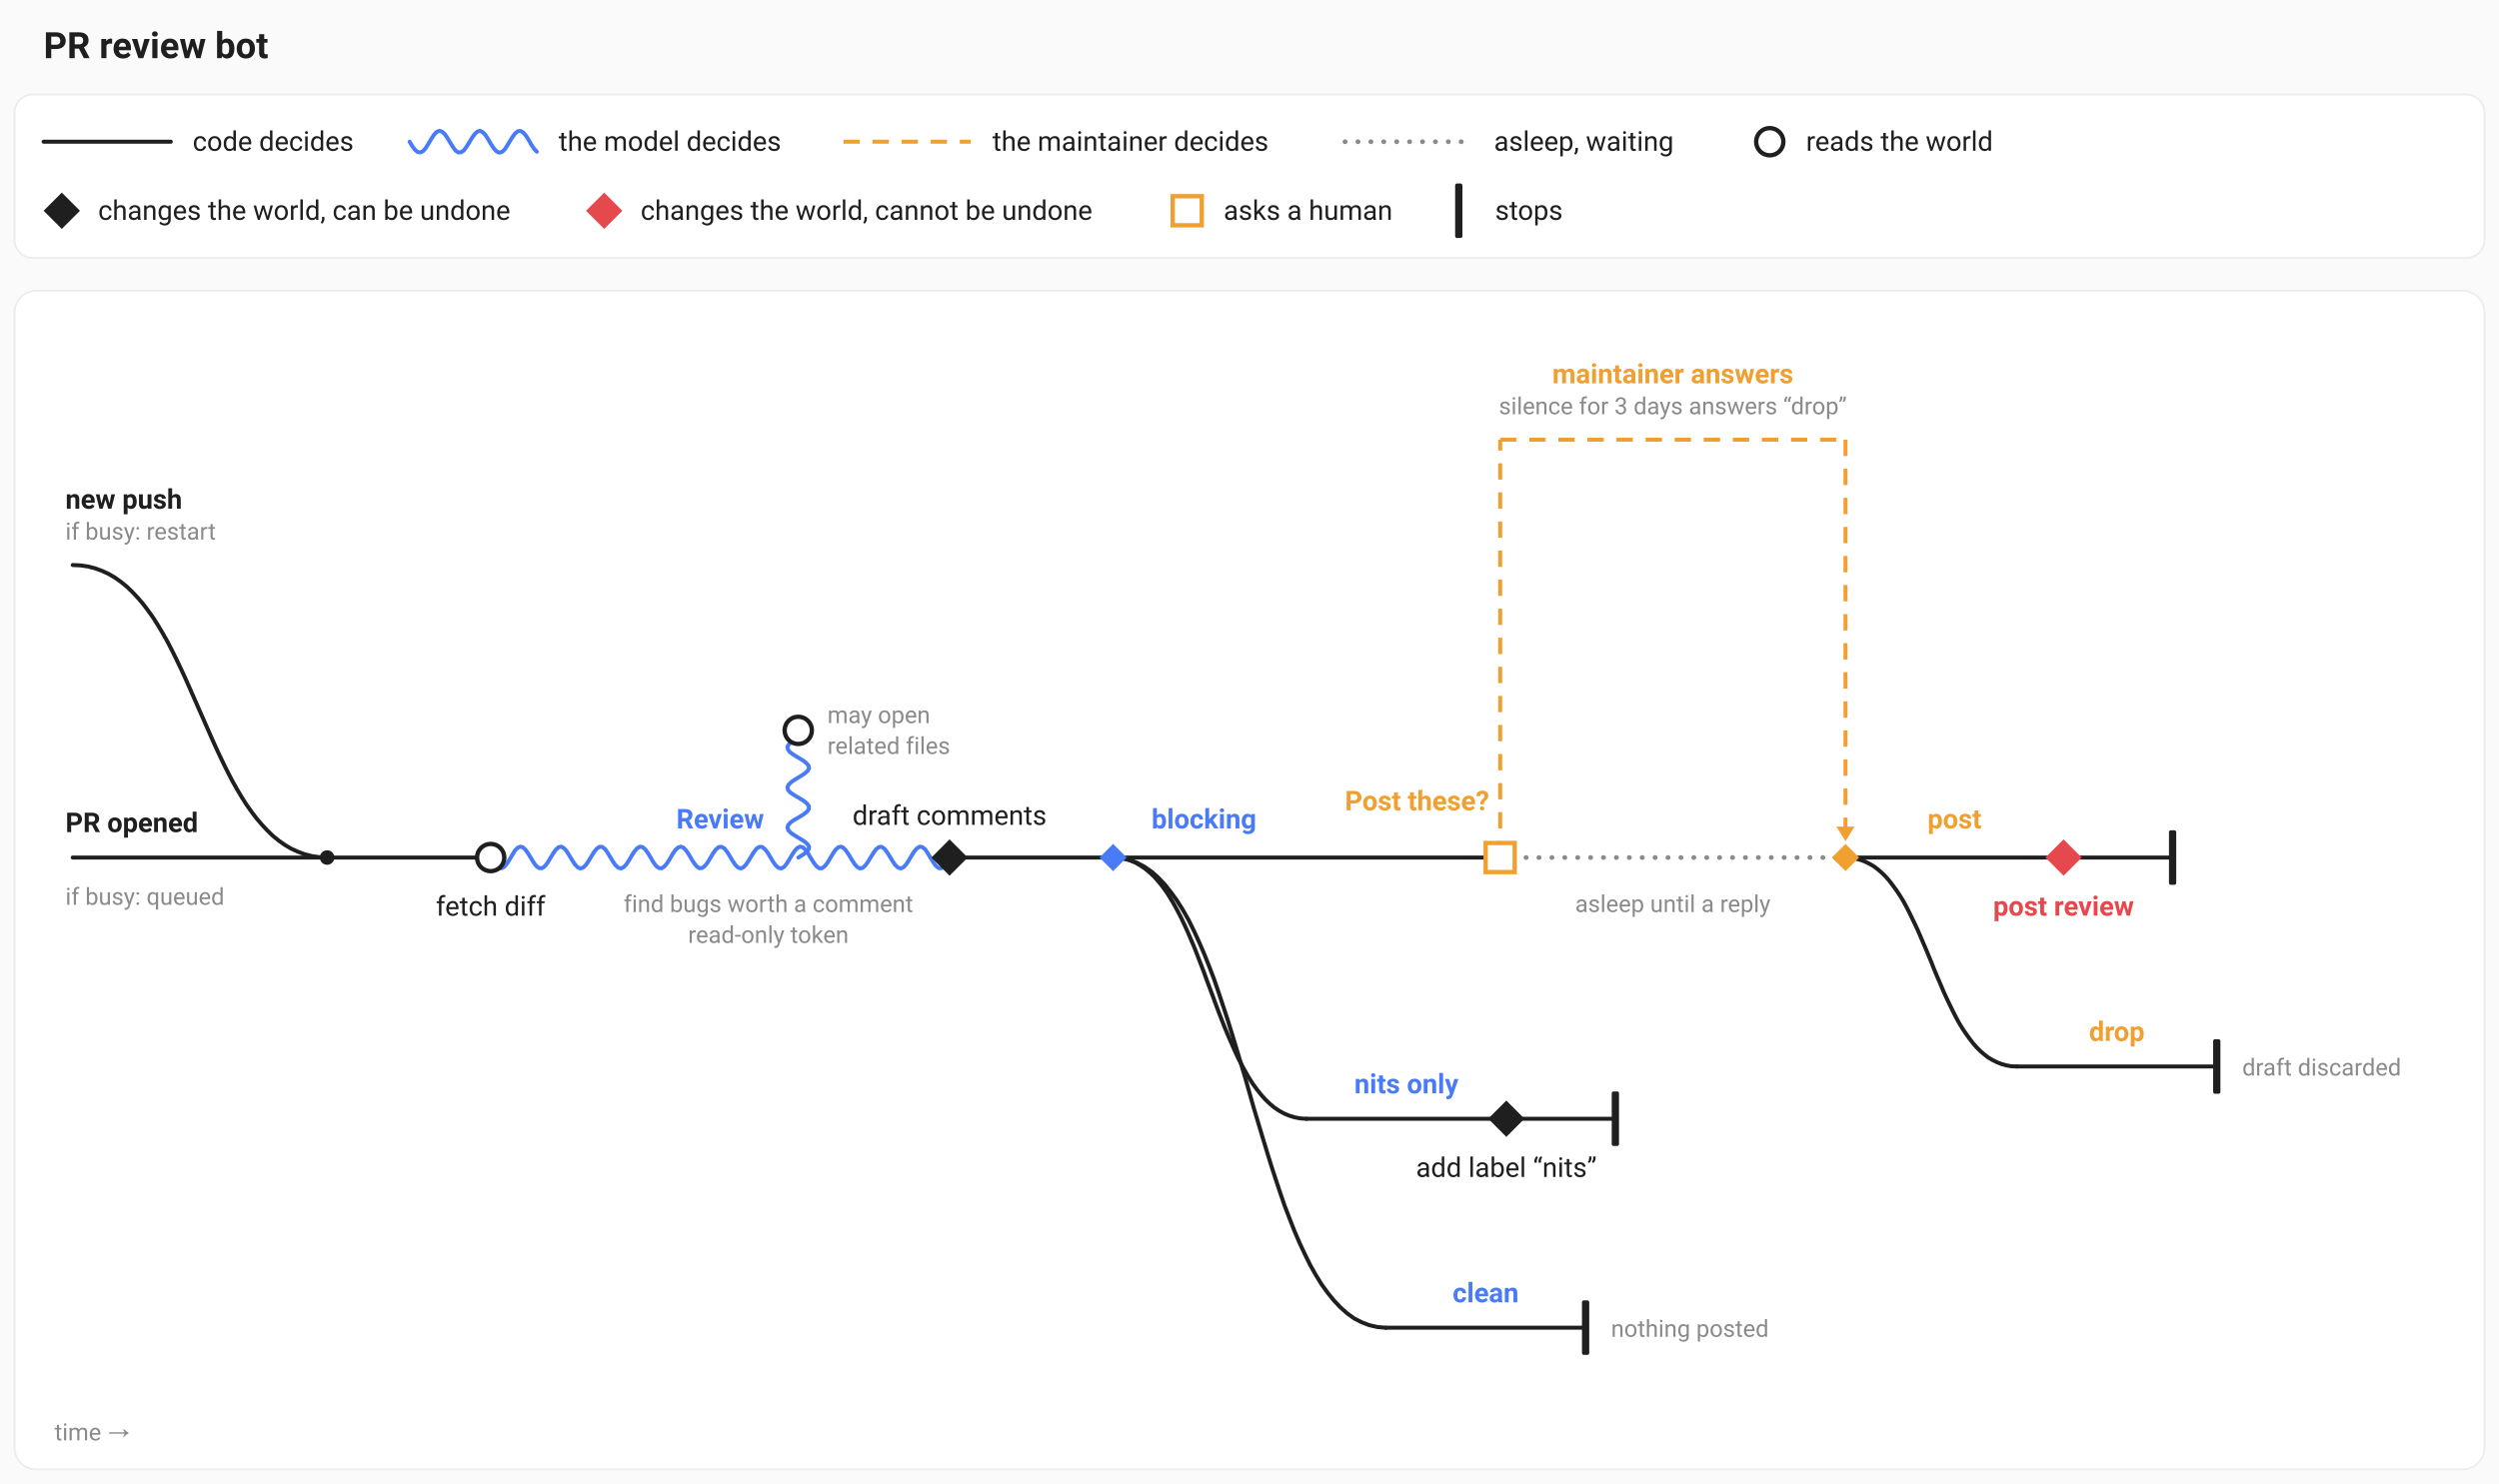
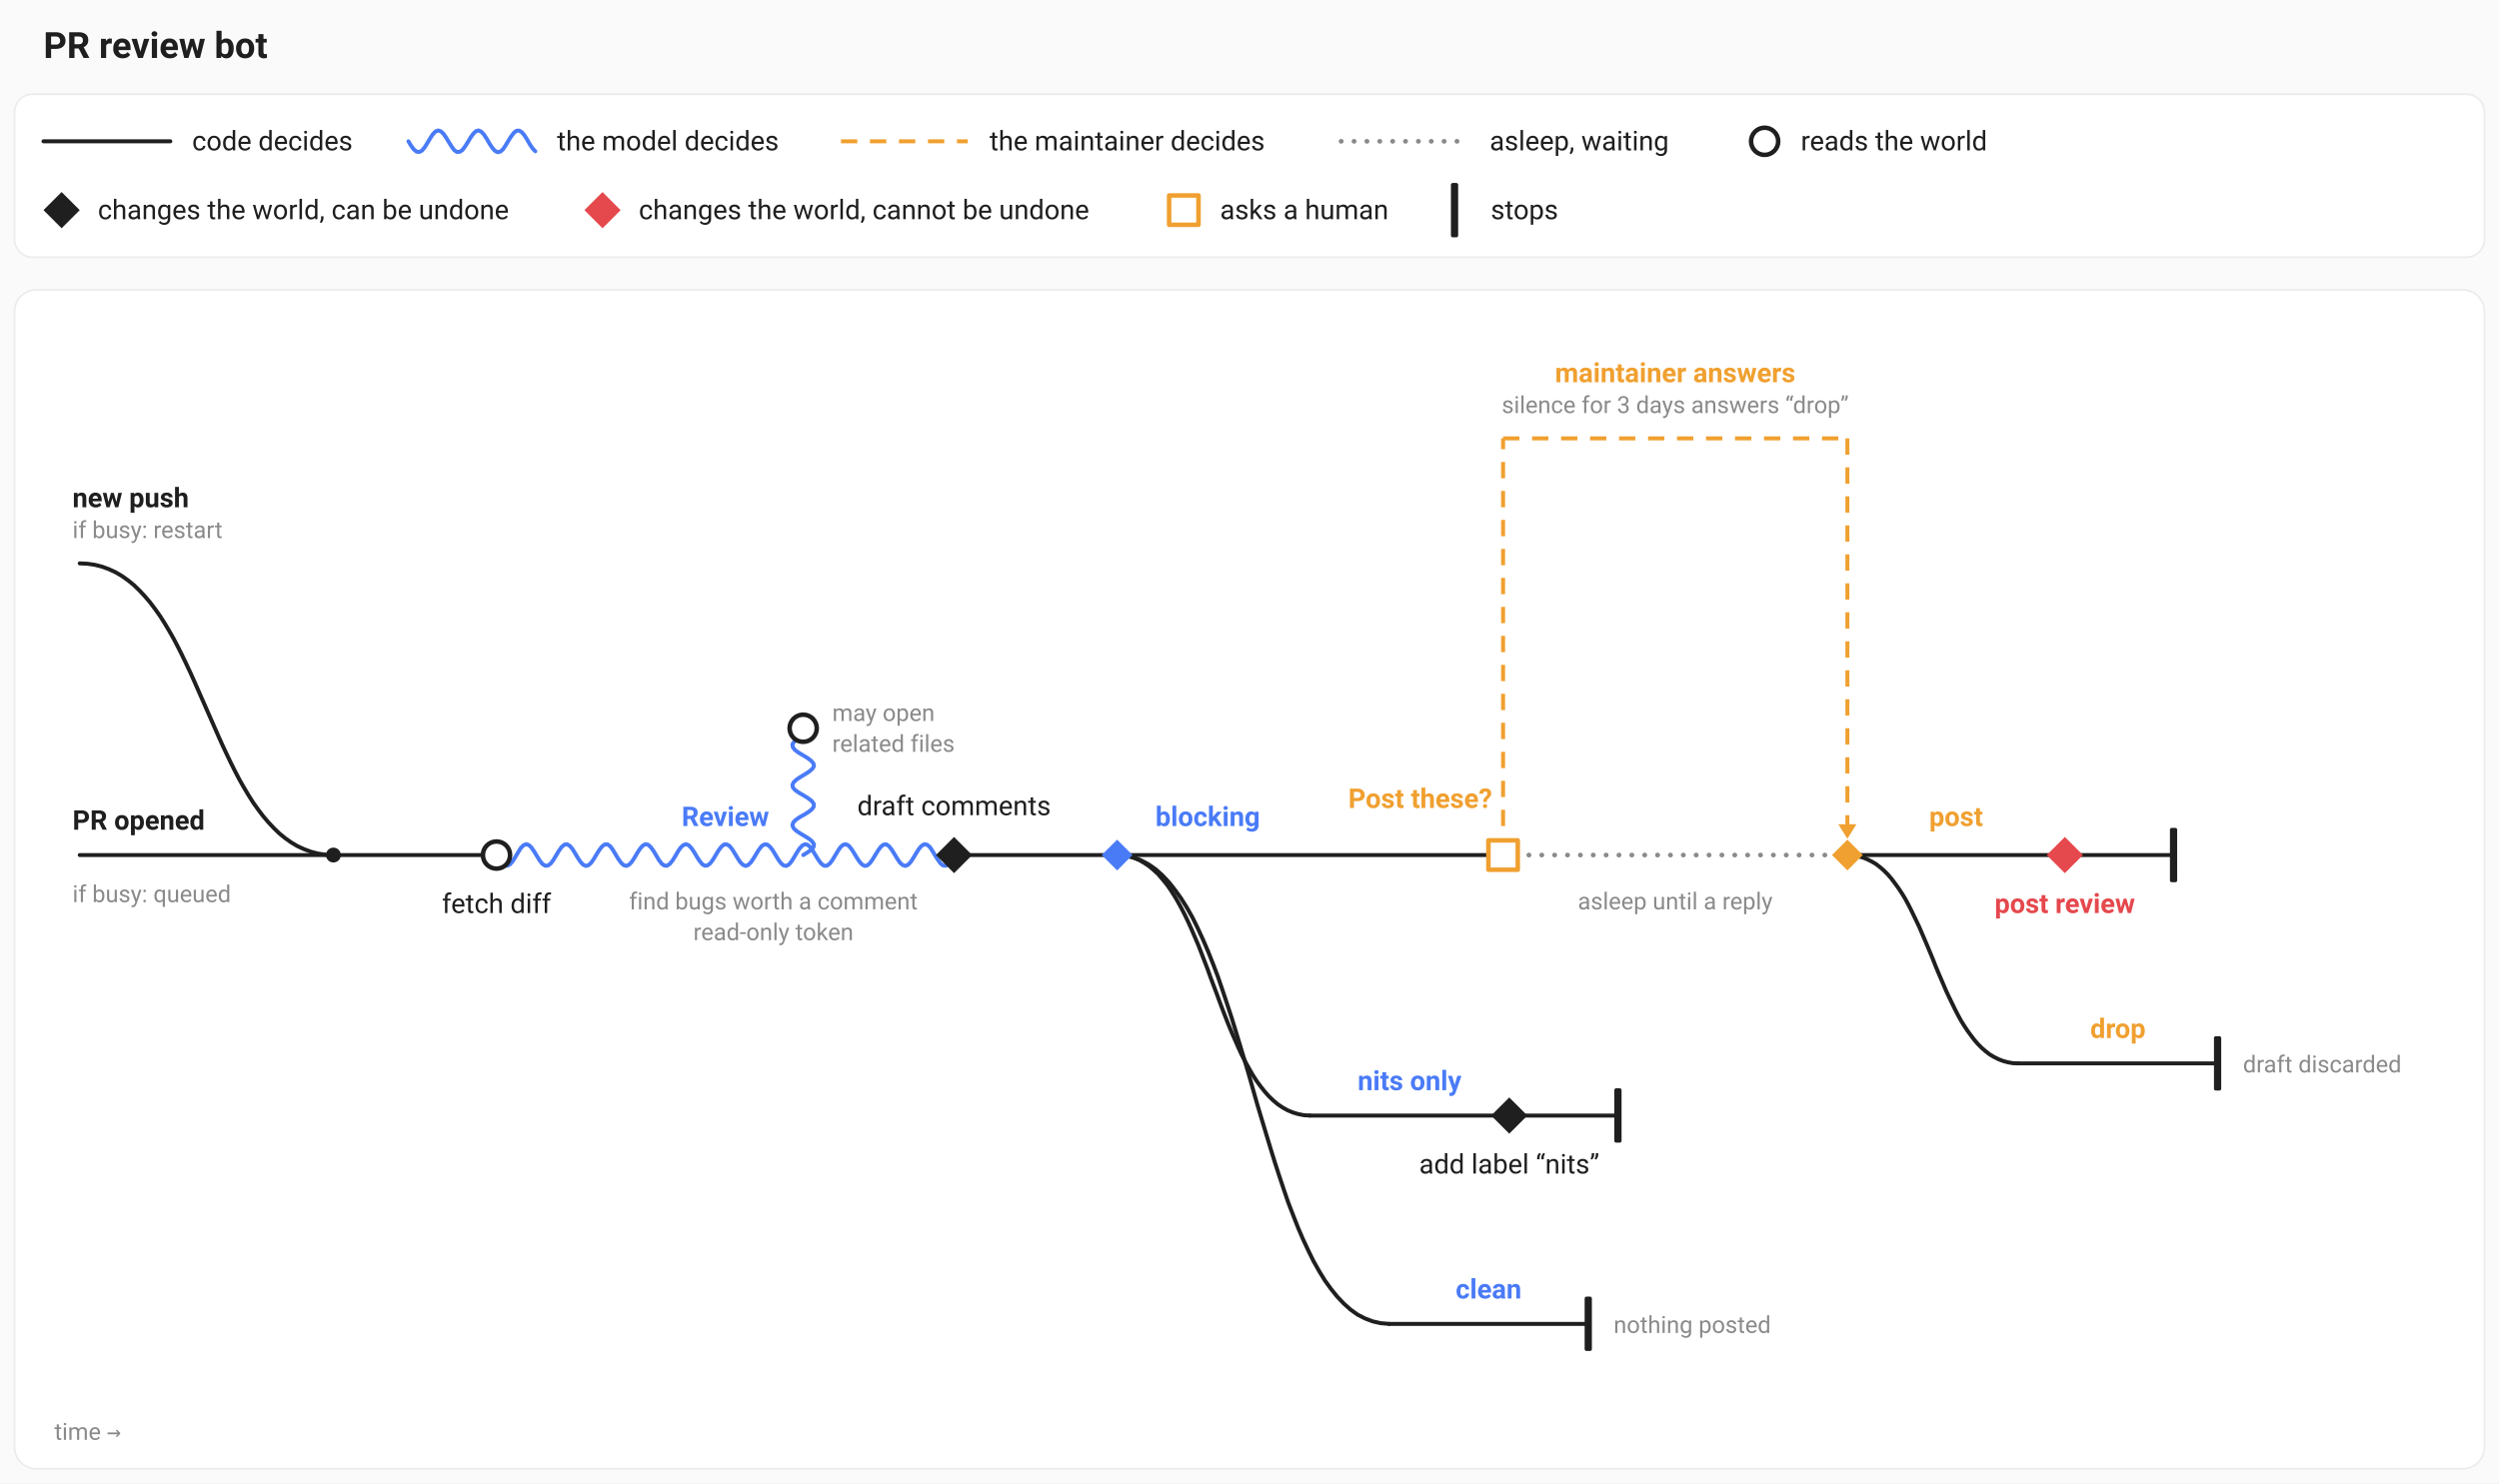
- <svg xmlns="http://www.w3.org/2000/svg" viewBox="0 0 1375.1 816.8" width="1375.1" height="816.8" font-family="ui-sans-serif, system-ui, -apple-system, 'Segoe UI', Roboto, Helvetica, Arial, sans-serif">
+ <svg xmlns="http://www.w3.org/2000/svg" viewBox="0 0 1379.1 818.8" width="1379.1" height="818.8" font-family="ui-sans-serif, system-ui, -apple-system, 'Segoe UI', Roboto, Helvetica, Arial, Menlo, 'DejaVu Sans Mono', 'MS Gothic', ui-monospace, monospace">
  <style>
-   .bg {
-     fill: #fafafa;
-   }
-   .card {
-     fill: #ffffff;
-     stroke: #ececec;
-   }
-   .s-code,
-   .s-model,
-   .s-human,
-   .s-wait {
-     fill: none;
-     stroke-width: 2.2;
-     stroke-linecap: round;
-     stroke-linejoin: round;
-   }
-   .s-code {
-     stroke: #1f1f1f;
-   }
-   .s-model {
-     stroke: #4a7bf7;
-   }
-   .s-human {
-     stroke: #f0a030;
-     stroke-dasharray: 9 7;
-     stroke-linecap: butt;
-   }
-   .s-wait {
-     stroke: #8a8a8a;
-     stroke-dasharray: 0.1 7;
-     stroke-width: 2.6;
-   }
-   .g-ink,
-   .a-code,
-   .t-ink,
-   .t-code,
-   .t-title {
-     fill: #1f1f1f;
-   }
-   .g-danger,
-   .t-danger {
-     fill: #e5484d;
-   }
-   .g-model,
-   .a-model,
-   .t-model {
-     fill: #4a7bf7;
-   }
-   .g-human,
-   .a-human,
-   .t-human {
-     fill: #f0a030;
-   }
-   .a-wait,
-   .t-note {
-     fill: #8a8a8a;
-   }
-   .g-read {
-     fill: #ffffff;
-     stroke: #1f1f1f;
-     stroke-width: 2.4;
-   }
-   .g-trust {
-     fill: #ffffff;
-     stroke: #f0a030;
-     stroke-width: 2.8;
-   }
-   .g-gate {
-     fill: #ffffff;
-     stroke: #f0a030;
-     stroke-width: 2.4;
-   }
- 
-   @media (prefers-color-scheme: dark) {
-     .bg {
-       fill: #141414;
-     }
-     .card {
-       fill: #1b1b1b;
-       stroke: #2a2a2a;
-     }
-     .s-code,
-     .s-model,
-     .s-human,
-     .s-wait {
-       fill: none;
-       stroke-width: 2.2;
-       stroke-linecap: round;
-       stroke-linejoin: round;
-     }
-     .s-code {
-       stroke: #e8e8e8;
-     }
-     .s-model {
-       stroke: #7aa2ff;
-     }
-     .s-human {
-       stroke: #f5b04a;
-       stroke-dasharray: 9 7;
-       stroke-linecap: butt;
-     }
-     .s-wait {
-       stroke: #8f8f8f;
-       stroke-dasharray: 0.1 7;
-       stroke-width: 2.6;
-     }
-     .g-ink,
-     .a-code,
-     .t-ink,
-     .t-code,
-     .t-title {
-       fill: #e8e8e8;
-     }
-     .g-danger,
-     .t-danger {
-       fill: #ff6b6f;
-     }
-     .g-model,
-     .a-model,
-     .t-model {
-       fill: #7aa2ff;
-     }
-     .g-human,
-     .a-human,
-     .t-human {
-       fill: #f5b04a;
-     }
-     .a-wait,
-     .t-note {
-       fill: #8f8f8f;
-     }
-     .g-read {
-       fill: #1b1b1b;
-       stroke: #e8e8e8;
-       stroke-width: 2.4;
-     }
-     .g-trust {
-       fill: #1b1b1b;
-       stroke: #f5b04a;
-       stroke-width: 2.8;
-     }
-     .g-gate {
-       fill: #1b1b1b;
-       stroke: #f5b04a;
-       stroke-width: 2.4;
-     }
-   }
-   </style>
+ .bg{fill:#fafafa}
+ .card{fill:#ffffff;stroke:#ececec}
+ .f-card{fill:#ffffff}
+ .k-card{stroke:#ffffff}
+ .f-ink{fill:#1f1f1f}
+ .k-ink{stroke:#1f1f1f}
+ .f-gray{fill:#8a8a8a}
+ .k-gray{stroke:#8a8a8a}
+ .f-blue{fill:#4a7bf7}
+ .k-blue{stroke:#4a7bf7}
+ .f-orange{fill:#f0a030}
+ .k-orange{stroke:#f0a030}
+ .f-red{fill:#e5484d}
+ .k-red{stroke:#e5484d}
+ .f-green{fill:#2f9e5b}
+ .k-green{stroke:#2f9e5b}
+ .f-purple{fill:#8b5cf6}
+ .k-purple{stroke:#8b5cf6}
+ .f-teal{fill:#0f9fa8}
+ .k-teal{stroke:#0f9fa8}
+ .f-pink{fill:#e04f9b}
+ .k-pink{stroke:#e04f9b}
+ @media (prefers-color-scheme: dark) {
+ .bg{fill:#141414}
+ .card{fill:#1b1b1b;stroke:#2a2a2a}
+ .f-card{fill:#1b1b1b}
+ .k-card{stroke:#1b1b1b}
+ .f-ink{fill:#e8e8e8}
+ .k-ink{stroke:#e8e8e8}
+ .f-gray{fill:#8f8f8f}
+ .k-gray{stroke:#8f8f8f}
+ .f-blue{fill:#7aa2ff}
+ .k-blue{stroke:#7aa2ff}
+ .f-orange{fill:#f5b04a}
+ .k-orange{stroke:#f5b04a}
+ .f-red{fill:#ff6b6f}
+ .k-red{stroke:#ff6b6f}
+ .f-green{fill:#4cc47e}
+ .k-green{stroke:#4cc47e}
+ .f-purple{fill:#a98bff}
+ .k-purple{stroke:#a98bff}
+ .f-teal{fill:#3cc4cc}
+ .k-teal{stroke:#3cc4cc}
+ .f-pink{fill:#f27ab8}
+ .k-pink{stroke:#f27ab8}
+ }</style>
  <rect class="bg" width="100%" height="100%" />
-   <text x="24" y="32" font-size="20" font-weight="650" class="t-title">PR review bot</text>
-   <rect class="card" x="8" y="52" width="1359.1" height="90" rx="10" />
-   <path d="M24 78L94 78" class="s-code" />
-   <text x="106" y="83" font-size="15" text-anchor="start" class="t-ink">code decides</text>
-   <path d="M225.4 78L226.9 80.5L228.4 82.5L229.9 83.7L231.4 83.9L232.9 83.1L234.4 81.3L235.8 79L237.3 76.5L238.8 74.2L240.3 72.6L241.8 72L243.3 72.5L244.8 73.9L246.3 76.1L247.8 78.6L249.3 81L250.7 82.9L252.2 83.9L253.7 83.8L255.2 82.8L256.7 80.8L258.2 78.4L259.7 75.9L261.2 73.8L262.7 72.4L264.1 72L265.6 72.7L267.1 74.3L268.6 76.6L270.1 79.2L271.6 81.5L273.1 83.2L274.6 84L276.1 83.7L277.6 82.4L279 80.3L280.5 77.8L282 75.4L283.5 73.4L285 72.2L286.5 72.1L288 73L289.5 74.8L291 77.2L292.4 79.7L293.9 81.9L295.4 83.5" class="s-model" />
-   <text x="307.4" y="83" font-size="15" text-anchor="start" class="t-ink">the model decides</text>
-   <path d="M464.1 78L534.1 78" class="s-human" />
-   <text x="546.1" y="83" font-size="15" text-anchor="start" class="t-ink">the maintainer decides</text>
-   <path d="M740.1 78L810.1 78" class="s-wait" />
-   <text x="822.1" y="83" font-size="15" text-anchor="start" class="t-ink">asleep, waiting</text>
-   <circle cx="973.832" cy="78" r="7.5" class="g-read" />
-   <text x="993.8" y="83" font-size="15" text-anchor="start" class="t-ink">reads the world</text>
-   <path d="M34 106L44 116L34 126L24 116Z" class="g-ink" />
-   <text x="54" y="121" font-size="15" text-anchor="start" class="t-ink">changes the world, can be undone</text>
-   <path d="M332.464 106L342.464 116L332.464 126L322.464 116Z" class="g-danger" />
-   <text x="352.5" y="121" font-size="15" text-anchor="start" class="t-ink">changes the world, cannot be undone</text>
-   <rect x="645.284" y="108" width="16" height="16" class="g-gate" />
-   <text x="673.3" y="121" font-size="15" text-anchor="start" class="t-ink">asks a human</text>
-   <rect x="800.708" y="101" width="4" height="30" rx="1" class="g-ink" />
-   <text x="822.7" y="121" font-size="15" text-anchor="start" class="t-ink">stops</text>
-   <rect class="card" x="8" y="160" width="1359.1" height="648.8" rx="12" />
-   <g transform="translate(0 472)">
-     <path d="M40 0L180 0" class="s-code" />
-     <path d="M180 0L270 0" class="s-code" />
-     <path d="M270 0L271.5 2.5L273 4.5L274.5 5.7L276 5.9L277.5 5.1L279 3.3L280.5 0.9L282 -1.6L283.4 -3.9L284.9 -5.4L286.4 -6L287.9 -5.5L289.4 -4L290.9 -1.8L292.4 0.7L293.9 3.1L295.4 5L296.9 5.9L298.4 5.8L299.9 4.7L301.4 2.7L302.9 0.2L304.4 -2.3L305.9 -4.4L307.4 -5.7L308.8 -6L310.3 -5.2L311.8 -3.5L313.3 -1.1L314.8 1.4L316.3 3.7L317.8 5.3L319.3 6L320.8 5.6L322.3 4.2L323.8 2L325.3 -0.5L326.8 -2.9L328.3 -4.8L329.8 -5.9L331.3 -5.9L332.8 -4.8L334.2 -2.9L335.7 -0.4L337.2 2.1L338.7 4.2L340.2 5.6L341.7 6L343.2 5.3L344.7 3.7L346.2 1.4L347.7 -1.2L349.2 -3.5L350.7 -5.2L352.2 -6L353.7 -5.7L355.2 -4.3L356.7 -2.2L358.2 0.3L359.6 2.7L361.1 4.7L362.6 5.8L364.1 5.9L365.6 4.9L367.1 3.1L368.6 0.7L370.1 -1.9L371.6 -4.1L373.1 -5.5L374.6 -6L376.1 -5.4L377.6 -3.8L379.1 -1.6L380.6 1L382.1 3.3L383.6 5.1L385 5.9L386.5 5.7L388 4.5L389.5 2.5L391 0L392.5 -2.5L394 -4.5L395.5 -5.8L397 -5.9L398.5 -5.1L400 -3.3L401.5 -0.9L403 1.6L404.5 3.9L406 5.4L407.5 6L408.9 5.5L410.4 4L411.9 1.8L413.4 -0.7L414.9 -3.1L416.4 -5L417.9 -5.9L419.4 -5.8L420.9 -4.6L422.4 -2.7L423.9 -0.2L425.4 2.3L426.9 4.4L428.4 5.7L429.9 6L431.4 5.2L432.9 3.4L434.3 1.1L435.8 -1.4L437.3 -3.7L438.8 -5.3L440.3 -6L441.8 -5.6L443.3 -4.2L444.8 -2L446.3 0.5L447.8 2.9L449.3 4.8L450.8 5.9L452.3 5.9L453.8 4.8L455.3 2.9L456.8 0.4L458.3 -2.1L459.7 -4.2L461.2 -5.6L462.7 -6L464.2 -5.3L465.7 -3.6L467.2 -1.3L468.7 1.2L470.2 3.5L471.7 5.2L473.2 6L474.7 5.7L476.2 4.3L477.7 2.2L479.2 -0.3L480.7 -2.7L482.2 -4.7L483.7 -5.8L485.1 -5.9L486.6 -4.9L488.1 -3L489.6 -0.6L491.1 1.9L492.6 4.1L494.1 5.5L495.6 6L497.1 5.4L498.6 3.8L500.1 1.5L501.6 -1L503.1 -3.4L504.6 -5.1L506.1 -6L507.6 -5.7L509.1 -4.5L510.5 -2.4L512 0.1L513.5 2.5L515 4.6L516.5 5.8L518 5.9L519.5 5L521 3.2L522.5 0.9" class="s-model" />
-     <path d="M439.3 0L441.7 -1.5L443.8 -3L445 -4.5L445.2 -6L444.3 -7.4L442.6 -8.9L440.2 -10.4L437.7 -11.9L435.4 -13.4L433.9 -14.9L433.3 -16.4L433.7 -17.9L435.1 -19.4L437.3 -20.9L439.8 -22.3L442.2 -23.8L444.1 -25.3L445.1 -26.8L445.1 -28.3L444 -29.8L442.1 -31.3L439.7 -32.8L437.1 -34.3L435 -35.7L433.6 -37.2L433.3 -38.7L434 -40.2L435.6 -41.7L437.9 -43.2L440.4 -44.7L442.7 -46.2L444.4 -47.7L445.2 -49.1L444.9 -50.6L443.6 -52.1L441.6 -53.6L439.1 -55.1L436.6 -56.6L434.6 -58.1L433.5 -59.6L433.3 -61.1L434.3 -62.6L436.1 -64L438.5 -65.5L441 -67L443.2 -68.5L444.7 -70" class="s-model" />
-     <path d="M522.5 0L612.5 0" class="s-code" />
-     <path d="M612.5 0L825.5 0" class="s-code" />
-     <path d="M825.5 0L1015.5 0" class="s-wait" />
-     <path d="M1015.5 0L1135.5 0" class="s-code" />
-     <path d="M1135.5 0L1195.5 0" class="s-code" />
-     <path d="M40 -161L44.3 -160.8L48.4 -160.2L52.3 -159.2L56.1 -157.8L59.8 -156.1L63.2 -154.1L66.6 -151.7L69.8 -149.1L72.9 -146.1L75.9 -142.9L78.8 -139.5L81.6 -135.8L84.3 -132L86.9 -127.9L89.4 -123.7L91.9 -119.3L94.3 -114.7L96.6 -110.1L98.9 -105.3L101.2 -100.4L103.4 -95.5L105.6 -90.5L107.8 -85.5L110 -80.5L112.2 -75.5L114.4 -70.5L116.6 -65.5L118.8 -60.6L121.1 -55.7L123.4 -50.9L125.7 -46.3L128.1 -41.7L130.6 -37.3L133.1 -33.1L135.7 -29L138.4 -25.2L141.2 -21.5L144.1 -18.1L147.1 -14.9L150.2 -11.9L153.4 -9.3L156.8 -6.9L160.2 -4.9L163.9 -3.2L167.7 -1.8L171.6 -0.8L175.7 -0.2L180 0" class="s-code" />
-     <path d="M612.5 0L615.8 0.2L618.9 0.7L621.9 1.6L624.8 2.8L627.5 4.4L630.2 6.2L632.7 8.3L635.2 10.6L637.5 13.3L639.8 16.1L642 19.2L644.1 22.5L646.1 25.9L648.1 29.6L650 33.3L651.9 37.3L653.7 41.3L655.5 45.5L657.3 49.7L659 54.1L660.7 58.5L662.4 62.9L664 67.4L665.7 71.9L667.4 76.4L669 80.8L670.7 85.3L672.4 89.7L674.1 94L675.9 98.3L677.7 102.4L679.5 106.5L681.3 110.4L683.3 114.2L685.3 117.8L687.3 121.3L689.4 124.6L691.6 127.6L693.9 130.5L696.2 133.1L698.7 135.5L701.2 137.6L703.9 139.4L706.6 140.9L709.5 142.1L712.5 143L715.6 143.6L718.9 143.8" class="s-code" />
-     <path d="M718.9 143.8L828.9 143.8" class="s-code" />
-     <path d="M828.9 143.8L888.9 143.8" class="s-code" />
-     <path d="M612.5 0L617.1 0.3L621.5 1.3L625.7 2.9L629.8 5.1L633.7 7.8L637.4 11.1L641 14.9L644.4 19.2L647.8 23.9L651 29L654.1 34.5L657 40.4L659.9 46.7L662.7 53.2L665.4 60L668.1 67.1L670.6 74.4L673.1 81.9L675.6 89.5L678 97.3L680.4 105.2L682.8 113.2L685.2 121.3L687.5 129.4L689.8 137.5L692.2 145.5L694.6 153.5L697 161.4L699.4 169.2L701.9 176.9L704.4 184.4L706.9 191.7L709.6 198.7L712.3 205.6L715.1 212.1L718 218.3L720.9 224.2L724 229.7L727.2 234.9L730.6 239.6L734 243.8L737.6 247.6L741.3 250.9L745.2 253.7L749.3 255.8L753.5 257.4L757.9 258.4L762.5 258.8" class="s-code" />
-     <path d="M762.5 258.8L872.5 258.8" class="s-code" />
-     <path d="M825.5 0L825.5 -230" class="s-human" />
-     <path d="M825.5 -230L1015.5 -230" class="s-human" />
-     <path d="M1015.5 -230L1015.5 0" class="s-human" />
-     <path d="M1015.5 0L1018.4 0.1L1021.2 0.6L1023.8 1.3L1026.4 2.3L1028.8 3.5L1031.2 4.9L1033.4 6.6L1035.6 8.5L1037.7 10.6L1039.7 12.9L1041.6 15.4L1043.5 18L1045.3 20.7L1047.1 23.6L1048.8 26.7L1050.4 29.8L1052 33.1L1053.6 36.4L1055.2 39.8L1056.7 43.3L1058.2 46.8L1059.7 50.3L1061.2 53.9L1062.7 57.5L1064.1 61.1L1065.6 64.7L1067.1 68.2L1068.6 71.7L1070.1 75.2L1071.7 78.6L1073.3 81.9L1074.9 85.2L1076.5 88.3L1078.2 91.4L1080 94.3L1081.8 97L1083.7 99.6L1085.6 102.1L1087.6 104.4L1089.7 106.5L1091.9 108.4L1094.1 110.1L1096.5 111.5L1098.9 112.7L1101.5 113.7L1104.1 114.4L1106.9 114.9L1109.8 115" class="s-code" />
-     <path d="M1109.8 115L1219.8 115" class="s-code" />
-     <path d="M1010.5 -17L1020.5 -17L1015.5 -9Z" class="a-human" />
-     <circle cx="180" cy="0" r="4" class="g-ink" />
-     <circle cx="270" cy="0" r="7.5" class="g-read" />
-     <circle cx="439.25" cy="-70" r="7.5" class="g-read" />
-     <path d="M522.5 -10L532.5 0L522.5 10L512.5 0Z" class="g-ink" />
-     <path d="M612.5 -7.5L620 0L612.5 7.5L605 0Z" class="g-model" />
-     <rect x="817.5" y="-8" width="16" height="16" class="g-gate" />
-     <path d="M1015.5 -7.5L1023 0L1015.5 7.5L1008 0Z" class="g-human" />
-     <path d="M1135.5 -10L1145.5 0L1135.5 10L1125.5 0Z" class="g-danger" />
-     <rect x="1193.5" y="-15" width="4" height="30" rx="1" class="g-ink" />
-     <path d="M828.875 133.75L838.875 143.75L828.875 153.75L818.875 143.75Z" class="g-ink" />
-     <rect x="886.875" y="128.75" width="4" height="30" rx="1" class="g-ink" />
-     <rect x="870.5" y="243.75" width="4" height="30" rx="1" class="g-ink" />
-     <rect x="1217.8" y="100" width="4" height="30" rx="1" class="g-ink" />
-     <text x="36" y="-14" font-size="15" text-anchor="start" class="t-ink" font-weight="600">PR opened</text>
-     <text x="36" y="26" font-size="13" text-anchor="start" class="t-note">if busy: queued</text>
-     <text x="270" y="32" font-size="15" text-anchor="middle" class="t-code">fetch diff</text>
-     <text x="396.3" y="-16" font-size="15" text-anchor="middle" class="t-model" font-weight="600">Review</text>
-     <text x="422.8" y="30" font-size="13" text-anchor="middle" class="t-note">find bugs worth a comment</text>
-     <text x="422.8" y="47" font-size="13" text-anchor="middle" class="t-note">read-only token</text>
-     <text x="455.3" y="-74" font-size="13" text-anchor="start" class="t-note">may open</text>
-     <text x="455.3" y="-57" font-size="13" text-anchor="start" class="t-note">related files</text>
-     <text x="522.5" y="-18" font-size="15" text-anchor="middle" class="t-code">draft comments</text>
-     <text x="662.5" y="-16" font-size="15" text-anchor="middle" class="t-model" font-weight="600">blocking</text>
-     <text x="819.5" y="-26" font-size="15" text-anchor="end" class="t-human" font-weight="600">Post these?</text>
-     <text x="920.5" y="30" font-size="13" text-anchor="middle" class="t-note">asleep until a reply</text>
-     <text x="1075.5" y="-16" font-size="15" text-anchor="middle" class="t-human" font-weight="600">post</text>
-     <text x="1135.5" y="32" font-size="15" text-anchor="middle" class="t-danger" font-weight="600">post review</text>
-     <text x="36" y="-192" font-size="15" text-anchor="start" class="t-ink" font-weight="600">new push</text>
-     <text x="36" y="-175" font-size="13" text-anchor="start" class="t-note">if busy: restart</text>
-     <text x="773.9" y="129.8" font-size="15" text-anchor="middle" class="t-model" font-weight="600">nits only</text>
-     <text x="828.9" y="175.8" font-size="15" text-anchor="middle" class="t-code">add label “nits”</text>
-     <text x="817.5" y="244.8" font-size="15" text-anchor="middle" class="t-model" font-weight="600">clean</text>
-     <text x="886.5" y="263.8" font-size="13" text-anchor="start" class="t-note">nothing posted</text>
-     <text x="920.5" y="-261" font-size="15" text-anchor="middle" class="t-human" font-weight="600">maintainer answers</text>
-     <text x="920.5" y="-244" font-size="13" text-anchor="middle" class="t-note">silence for 3 days answers “drop”</text>
-     <text x="1164.8" y="101" font-size="15" text-anchor="middle" class="t-human" font-weight="600">drop</text>
-     <text x="1233.8" y="120" font-size="13" text-anchor="start" class="t-note">draft discarded</text>
+   <text x="24" y="32" font-size="20" font-weight="650" class="f-ink">PR review bot</text>
+   <rect class="card" x="8" y="52" width="1363.1" height="90" rx="10" />
+   <path d="M24 78L94 78" fill="none" stroke-linejoin="round" stroke-width="2.2" stroke-linecap="round" class="k-ink" />
+   <text x="106" y="83" font-size="15" text-anchor="start" class="f-ink">code decides</text>
+   <path d="M225.4 78L226.9 80.5L228.4 82.5L229.9 83.7L231.4 83.9L232.9 83.1L234.4 81.3L235.8 79L237.3 76.5L238.8 74.2L240.3 72.6L241.8 72L243.3 72.5L244.8 73.9L246.3 76.1L247.8 78.6L249.3 81L250.7 82.9L252.2 83.9L253.7 83.8L255.2 82.8L256.7 80.8L258.2 78.4L259.7 75.9L261.2 73.8L262.7 72.4L264.1 72L265.6 72.7L267.1 74.3L268.6 76.6L270.1 79.2L271.6 81.5L273.1 83.2L274.6 84L276.1 83.7L277.6 82.4L279 80.3L280.5 77.8L282 75.4L283.5 73.4L285 72.2L286.5 72.1L288 73L289.5 74.8L291 77.2L292.4 79.7L293.9 81.9L295.4 83.5" fill="none" stroke-linejoin="round" stroke-width="2.2" stroke-linecap="round" class="k-blue" />
+   <text x="307.4" y="83" font-size="15" text-anchor="start" class="f-ink">the model decides</text>
+   <path d="M464.1 78L534.1 78" fill="none" stroke-linejoin="round" stroke-width="2.2" stroke-dasharray="9 7" class="k-orange" />
+   <text x="546.1" y="83" font-size="15" text-anchor="start" class="f-ink">the maintainer decides</text>
+   <path d="M740.1 78L810.1 78" fill="none" stroke-linejoin="round" stroke-width="2.6" stroke-linecap="round" stroke-dasharray="0.1 7" class="k-gray" />
+   <text x="822.1" y="83" font-size="15" text-anchor="start" class="f-ink">asleep, waiting</text>
+   <circle cx="973.832" cy="78" r="7.5" class="f-card k-ink" stroke-width="2.5" stroke-linejoin="round" />
+   <text x="993.8" y="83" font-size="15" text-anchor="start" class="f-ink">reads the world</text>
+   <path d="M34 106L44 116L34 126L24 116Z" class="f-ink" />
+   <text x="54" y="121" font-size="15" text-anchor="start" class="f-ink">changes the world, can be undone</text>
+   <path d="M332.5 106L342.5 116L332.5 126L322.5 116Z" class="f-red" />
+   <text x="352.5" y="121" font-size="15" text-anchor="start" class="f-ink">changes the world, cannot be undone</text>
+   <path d="M645.2 107.9L661.4 107.9L661.4 124.1L645.2 124.1Z" class="f-card k-orange" stroke-width="2.5" stroke-linejoin="round" />
+   <text x="673.3" y="121" font-size="15" text-anchor="start" class="f-ink">asks a human</text>
+   <rect x="800.708" y="101" width="4" height="30" rx="1" class="f-ink" />
+   <text x="822.7" y="121" font-size="15" text-anchor="start" class="f-ink">stops</text>
+   <rect class="card" x="8" y="160" width="1363.1" height="650.8" rx="12" />
+   <g transform="translate(4 472)">
+     <path d="M40 0L180 0" fill="none" stroke-linejoin="round" stroke-width="2.2" stroke-linecap="round" class="k-ink" />
+     <path d="M180 0L270 0" fill="none" stroke-linejoin="round" stroke-width="2.2" stroke-linecap="round" class="k-ink" />
+     <path d="M270 0L271.5 2.5L273 4.5L274.5 5.7L276 5.9L277.5 5.1L279 3.3L280.5 0.9L282 -1.6L283.4 -3.9L284.9 -5.4L286.4 -6L287.9 -5.5L289.4 -4L290.9 -1.8L292.4 0.7L293.9 3.1L295.4 5L296.9 5.9L298.4 5.8L299.9 4.7L301.4 2.7L302.9 0.2L304.4 -2.3L305.9 -4.4L307.4 -5.7L308.8 -6L310.3 -5.2L311.8 -3.5L313.3 -1.1L314.8 1.4L316.3 3.7L317.8 5.3L319.3 6L320.8 5.6L322.3 4.2L323.8 2L325.3 -0.5L326.8 -2.9L328.3 -4.8L329.8 -5.9L331.3 -5.9L332.8 -4.8L334.2 -2.9L335.7 -0.4L337.2 2.1L338.7 4.2L340.2 5.6L341.7 6L343.2 5.3L344.7 3.7L346.2 1.4L347.7 -1.2L349.2 -3.5L350.7 -5.2L352.2 -6L353.7 -5.7L355.2 -4.3L356.7 -2.2L358.2 0.3L359.6 2.7L361.1 4.7L362.6 5.8L364.1 5.9L365.6 4.9L367.1 3.1L368.6 0.7L370.1 -1.9L371.6 -4.1L373.1 -5.5L374.6 -6L376.1 -5.4L377.6 -3.8L379.1 -1.6L380.6 1L382.1 3.3L383.6 5.1L385 5.9L386.5 5.7L388 4.5L389.5 2.5L391 0L392.5 -2.5L394 -4.5L395.5 -5.8L397 -5.9L398.5 -5.1L400 -3.3L401.5 -0.9L403 1.6L404.5 3.9L406 5.4L407.5 6L408.9 5.5L410.4 4L411.9 1.8L413.4 -0.7L414.9 -3.1L416.4 -5L417.9 -5.9L419.4 -5.8L420.9 -4.6L422.4 -2.7L423.9 -0.2L425.4 2.3L426.9 4.4L428.4 5.7L429.9 6L431.4 5.2L432.9 3.4L434.3 1.1L435.8 -1.4L437.3 -3.7L438.8 -5.3L440.3 -6L441.8 -5.6L443.3 -4.2L444.8 -2L446.3 0.5L447.8 2.9L449.3 4.8L450.8 5.9L452.3 5.9L453.8 4.8L455.3 2.9L456.8 0.4L458.3 -2.1L459.7 -4.2L461.2 -5.6L462.7 -6L464.2 -5.3L465.7 -3.6L467.2 -1.3L468.7 1.2L470.2 3.5L471.7 5.2L473.2 6L474.7 5.7L476.2 4.3L477.7 2.2L479.2 -0.3L480.7 -2.7L482.2 -4.7L483.7 -5.8L485.1 -5.9L486.6 -4.9L488.1 -3L489.6 -0.6L491.1 1.9L492.6 4.1L494.1 5.5L495.6 6L497.1 5.4L498.6 3.8L500.1 1.5L501.6 -1L503.1 -3.4L504.6 -5.1L506.1 -6L507.6 -5.7L509.1 -4.5L510.5 -2.4L512 0.1L513.5 2.5L515 4.6L516.5 5.8L518 5.9L519.5 5L521 3.2L522.5 0.9" fill="none" stroke-linejoin="round" stroke-width="2.2" stroke-linecap="round" class="k-blue" />
+     <path d="M439.3 0L441.7 -1.5L443.8 -3L445 -4.5L445.2 -6L444.3 -7.4L442.6 -8.9L440.2 -10.4L437.7 -11.9L435.4 -13.4L433.9 -14.9L433.3 -16.4L433.7 -17.9L435.1 -19.4L437.3 -20.9L439.8 -22.3L442.2 -23.8L444.1 -25.3L445.1 -26.8L445.1 -28.3L444 -29.8L442.1 -31.3L439.7 -32.8L437.1 -34.3L435 -35.7L433.6 -37.2L433.3 -38.7L434 -40.2L435.6 -41.7L437.9 -43.2L440.4 -44.7L442.7 -46.2L444.4 -47.7L445.2 -49.1L444.9 -50.6L443.6 -52.1L441.6 -53.6L439.1 -55.1L436.6 -56.6L434.6 -58.1L433.5 -59.6L433.3 -61.1L434.3 -62.6L436.1 -64L438.5 -65.5L441 -67L443.2 -68.5L444.7 -70" fill="none" stroke-linejoin="round" stroke-width="2.2" stroke-linecap="round" class="k-blue" />
+     <path d="M522.5 0L612.5 0" fill="none" stroke-linejoin="round" stroke-width="2.2" stroke-linecap="round" class="k-ink" />
+     <path d="M612.5 0L825.5 0" fill="none" stroke-linejoin="round" stroke-width="2.2" stroke-linecap="round" class="k-ink" />
+     <path d="M825.5 0L1015.5 0" fill="none" stroke-linejoin="round" stroke-width="2.6" stroke-linecap="round" stroke-dasharray="0.1 7" class="k-gray" />
+     <path d="M1015.5 0L1135.5 0" fill="none" stroke-linejoin="round" stroke-width="2.2" stroke-linecap="round" class="k-ink" />
+     <path d="M1135.5 0L1195.5 0" fill="none" stroke-linejoin="round" stroke-width="2.2" stroke-linecap="round" class="k-ink" />
+     <path d="M40 -161L44.3 -160.8L48.4 -160.2L52.3 -159.2L56.1 -157.8L59.8 -156.1L63.2 -154.1L66.6 -151.7L69.8 -149.1L72.9 -146.1L75.9 -142.9L78.8 -139.5L81.6 -135.8L84.3 -132L86.9 -127.9L89.4 -123.7L91.9 -119.3L94.3 -114.7L96.6 -110.1L98.9 -105.3L101.2 -100.4L103.4 -95.5L105.6 -90.5L107.8 -85.5L110 -80.5L112.2 -75.5L114.4 -70.5L116.6 -65.5L118.8 -60.6L121.1 -55.7L123.4 -50.9L125.7 -46.3L128.1 -41.7L130.6 -37.3L133.1 -33.1L135.7 -29L138.4 -25.2L141.2 -21.5L144.1 -18.1L147.1 -14.9L150.2 -11.9L153.4 -9.3L156.8 -6.9L160.2 -4.9L163.9 -3.2L167.7 -1.8L171.6 -0.8L175.7 -0.2L180 0" fill="none" stroke-linejoin="round" stroke-width="2.2" stroke-linecap="round" class="k-ink" />
+     <path d="M612.5 0L615.8 0.2L618.9 0.7L621.9 1.6L624.8 2.8L627.5 4.4L630.2 6.2L632.7 8.3L635.2 10.6L637.5 13.3L639.8 16.1L642 19.2L644.1 22.5L646.1 25.9L648.1 29.6L650 33.3L651.9 37.3L653.7 41.3L655.5 45.5L657.3 49.7L659 54.1L660.7 58.5L662.4 62.9L664 67.4L665.7 71.9L667.4 76.4L669 80.8L670.7 85.3L672.4 89.7L674.1 94L675.9 98.3L677.7 102.4L679.5 106.5L681.3 110.4L683.3 114.2L685.3 117.8L687.3 121.3L689.4 124.6L691.6 127.6L693.9 130.5L696.2 133.1L698.7 135.5L701.2 137.6L703.9 139.4L706.6 140.9L709.5 142.1L712.5 143L715.6 143.6L718.9 143.8" fill="none" stroke-linejoin="round" stroke-width="2.2" stroke-linecap="round" class="k-ink" />
+     <path d="M718.9 143.8L828.9 143.8" fill="none" stroke-linejoin="round" stroke-width="2.2" stroke-linecap="round" class="k-ink" />
+     <path d="M828.9 143.8L888.9 143.8" fill="none" stroke-linejoin="round" stroke-width="2.2" stroke-linecap="round" class="k-ink" />
+     <path d="M612.5 0L617.1 0.3L621.5 1.3L625.7 2.9L629.8 5.1L633.7 7.8L637.4 11.1L641 14.9L644.4 19.2L647.8 23.9L651 29L654.1 34.5L657 40.4L659.9 46.7L662.7 53.2L665.4 60L668.1 67.1L670.6 74.4L673.1 81.9L675.6 89.5L678 97.3L680.4 105.2L682.8 113.2L685.2 121.3L687.5 129.4L689.8 137.5L692.2 145.5L694.6 153.5L697 161.4L699.4 169.2L701.9 176.9L704.4 184.4L706.9 191.7L709.6 198.7L712.3 205.6L715.1 212.1L718 218.3L720.9 224.2L724 229.7L727.2 234.9L730.6 239.6L734 243.8L737.6 247.6L741.3 250.9L745.2 253.7L749.3 255.8L753.5 257.4L757.9 258.4L762.5 258.8" fill="none" stroke-linejoin="round" stroke-width="2.2" stroke-linecap="round" class="k-ink" />
+     <path d="M762.5 258.8L872.5 258.8" fill="none" stroke-linejoin="round" stroke-width="2.2" stroke-linecap="round" class="k-ink" />
+     <path d="M825.5 0L825.5 -230" fill="none" stroke-linejoin="round" stroke-width="2.2" stroke-dasharray="9 7" class="k-orange" />
+     <path d="M825.5 -230L1015.5 -230" fill="none" stroke-linejoin="round" stroke-width="2.2" stroke-dasharray="9 7" class="k-orange" />
+     <path d="M1015.5 -230L1015.5 0" fill="none" stroke-linejoin="round" stroke-width="2.2" stroke-dasharray="9 7" class="k-orange" />
+     <path d="M1015.5 0L1018.4 0.1L1021.2 0.6L1023.8 1.3L1026.4 2.3L1028.8 3.5L1031.2 4.9L1033.4 6.6L1035.6 8.5L1037.7 10.6L1039.7 12.9L1041.6 15.4L1043.5 18L1045.3 20.7L1047.1 23.6L1048.8 26.7L1050.4 29.8L1052 33.1L1053.6 36.4L1055.2 39.8L1056.7 43.3L1058.2 46.8L1059.7 50.3L1061.2 53.9L1062.7 57.5L1064.1 61.1L1065.6 64.7L1067.1 68.2L1068.6 71.7L1070.1 75.2L1071.7 78.6L1073.3 81.9L1074.9 85.2L1076.5 88.3L1078.2 91.4L1080 94.3L1081.8 97L1083.7 99.6L1085.6 102.1L1087.6 104.4L1089.7 106.5L1091.9 108.4L1094.1 110.1L1096.5 111.5L1098.9 112.7L1101.5 113.7L1104.1 114.4L1106.9 114.9L1109.8 115" fill="none" stroke-linejoin="round" stroke-width="2.2" stroke-linecap="round" class="k-ink" />
+     <path d="M1109.8 115L1219.8 115" fill="none" stroke-linejoin="round" stroke-width="2.2" stroke-linecap="round" class="k-ink" />
+     <path d="M1010.5 -17L1020.5 -17L1015.5 -9Z" class="f-orange" />
+     <circle cx="180" cy="0" r="4.1" class="f-ink" />
+     <circle cx="270" cy="0" r="7.5" class="f-card k-ink" stroke-width="2.5" stroke-linejoin="round" />
+     <circle cx="439.25" cy="-70" r="7.5" class="f-card k-ink" stroke-width="2.5" stroke-linejoin="round" />
+     <path d="M522.5 -10L532.5 0L522.5 10L512.5 0Z" class="f-ink" />
+     <path d="M612.5 -8.5L621 0L612.5 8.5L604 0Z" class="f-blue" />
+     <path d="M817.4 -8.1L833.6 -8.1L833.6 8.1L817.4 8.1Z" class="f-card k-orange" stroke-width="2.5" stroke-linejoin="round" />
+     <path d="M1015.5 -8.5L1024 0L1015.5 8.5L1007 0Z" class="f-orange" />
+     <path d="M1135.5 -10L1145.5 0L1135.5 10L1125.5 0Z" class="f-red" />
+     <rect x="1193.5" y="-15" width="4" height="30" rx="1" class="f-ink" />
+     <path d="M828.9 133.8L838.9 143.8L828.9 153.8L818.9 143.8Z" class="f-ink" />
+     <rect x="886.875" y="128.75" width="4" height="30" rx="1" class="f-ink" />
+     <rect x="870.5" y="243.75" width="4" height="30" rx="1" class="f-ink" />
+     <rect x="1217.8" y="100" width="4" height="30" rx="1" class="f-ink" />
+     <text x="36" y="-14" font-size="15" text-anchor="start" class="f-ink" font-weight="600">PR opened</text>
+     <text x="36" y="26" font-size="13" text-anchor="start" class="f-gray">if busy: queued</text>
+     <text x="270" y="32" font-size="15" text-anchor="middle" class="f-ink">fetch diff</text>
+     <text x="396.3" y="-16" font-size="15" text-anchor="middle" class="f-blue" font-weight="600">Review</text>
+     <text x="422.8" y="30" font-size="13" text-anchor="middle" class="f-gray">find bugs worth a comment</text>
+     <text x="422.8" y="47" font-size="13" text-anchor="middle" class="f-gray">read-only token</text>
+     <text x="455.3" y="-74" font-size="13" text-anchor="start" class="f-gray">may open</text>
+     <text x="455.3" y="-57" font-size="13" text-anchor="start" class="f-gray">related files</text>
+     <text x="522.5" y="-22" font-size="15" text-anchor="middle" class="f-ink">draft comments</text>
+     <text x="662.5" y="-16" font-size="15" text-anchor="middle" class="f-blue" font-weight="600">blocking</text>
+     <text x="819.5" y="-26" font-size="15" text-anchor="end" class="f-orange" font-weight="600">Post these?</text>
+     <text x="920.5" y="30" font-size="13" text-anchor="middle" class="f-gray">asleep until a reply</text>
+     <text x="1075.5" y="-16" font-size="15" text-anchor="middle" class="f-orange" font-weight="600">post</text>
+     <text x="1135.5" y="32" font-size="15" text-anchor="middle" class="f-red" font-weight="600">post review</text>
+     <text x="36" y="-192" font-size="15" text-anchor="start" class="f-ink" font-weight="600">new push</text>
+     <text x="36" y="-175" font-size="13" text-anchor="start" class="f-gray">if busy: restart</text>
+     <text x="773.9" y="129.8" font-size="15" text-anchor="middle" class="f-blue" font-weight="600">nits only</text>
+     <text x="828.9" y="175.8" font-size="15" text-anchor="middle" class="f-ink">add label “nits”</text>
+     <text x="817.5" y="244.8" font-size="15" text-anchor="middle" class="f-blue" font-weight="600">clean</text>
+     <text x="886.5" y="263.8" font-size="13" text-anchor="start" class="f-gray">nothing posted</text>
+     <text x="920.5" y="-261" font-size="15" text-anchor="middle" class="f-orange" font-weight="600">maintainer answers</text>
+     <text x="920.5" y="-244" font-size="13" text-anchor="middle" class="f-gray">silence for 3 days answers “drop”</text>
+     <text x="1164.8" y="101" font-size="15" text-anchor="middle" class="f-orange" font-weight="600">drop</text>
+     <text x="1233.8" y="120" font-size="13" text-anchor="start" class="f-gray">draft discarded</text>
  </g>
-   <text x="30" y="792.8" font-size="13" text-anchor="start" class="t-note">time →</text>
+   <text x="30" y="794.8" font-size="13" text-anchor="start" class="f-gray">time <tspan font-family="Menlo, 'DejaVu Sans Mono', 'MS Gothic', ui-monospace, monospace">→</tspan>
+   </text>
</svg>
